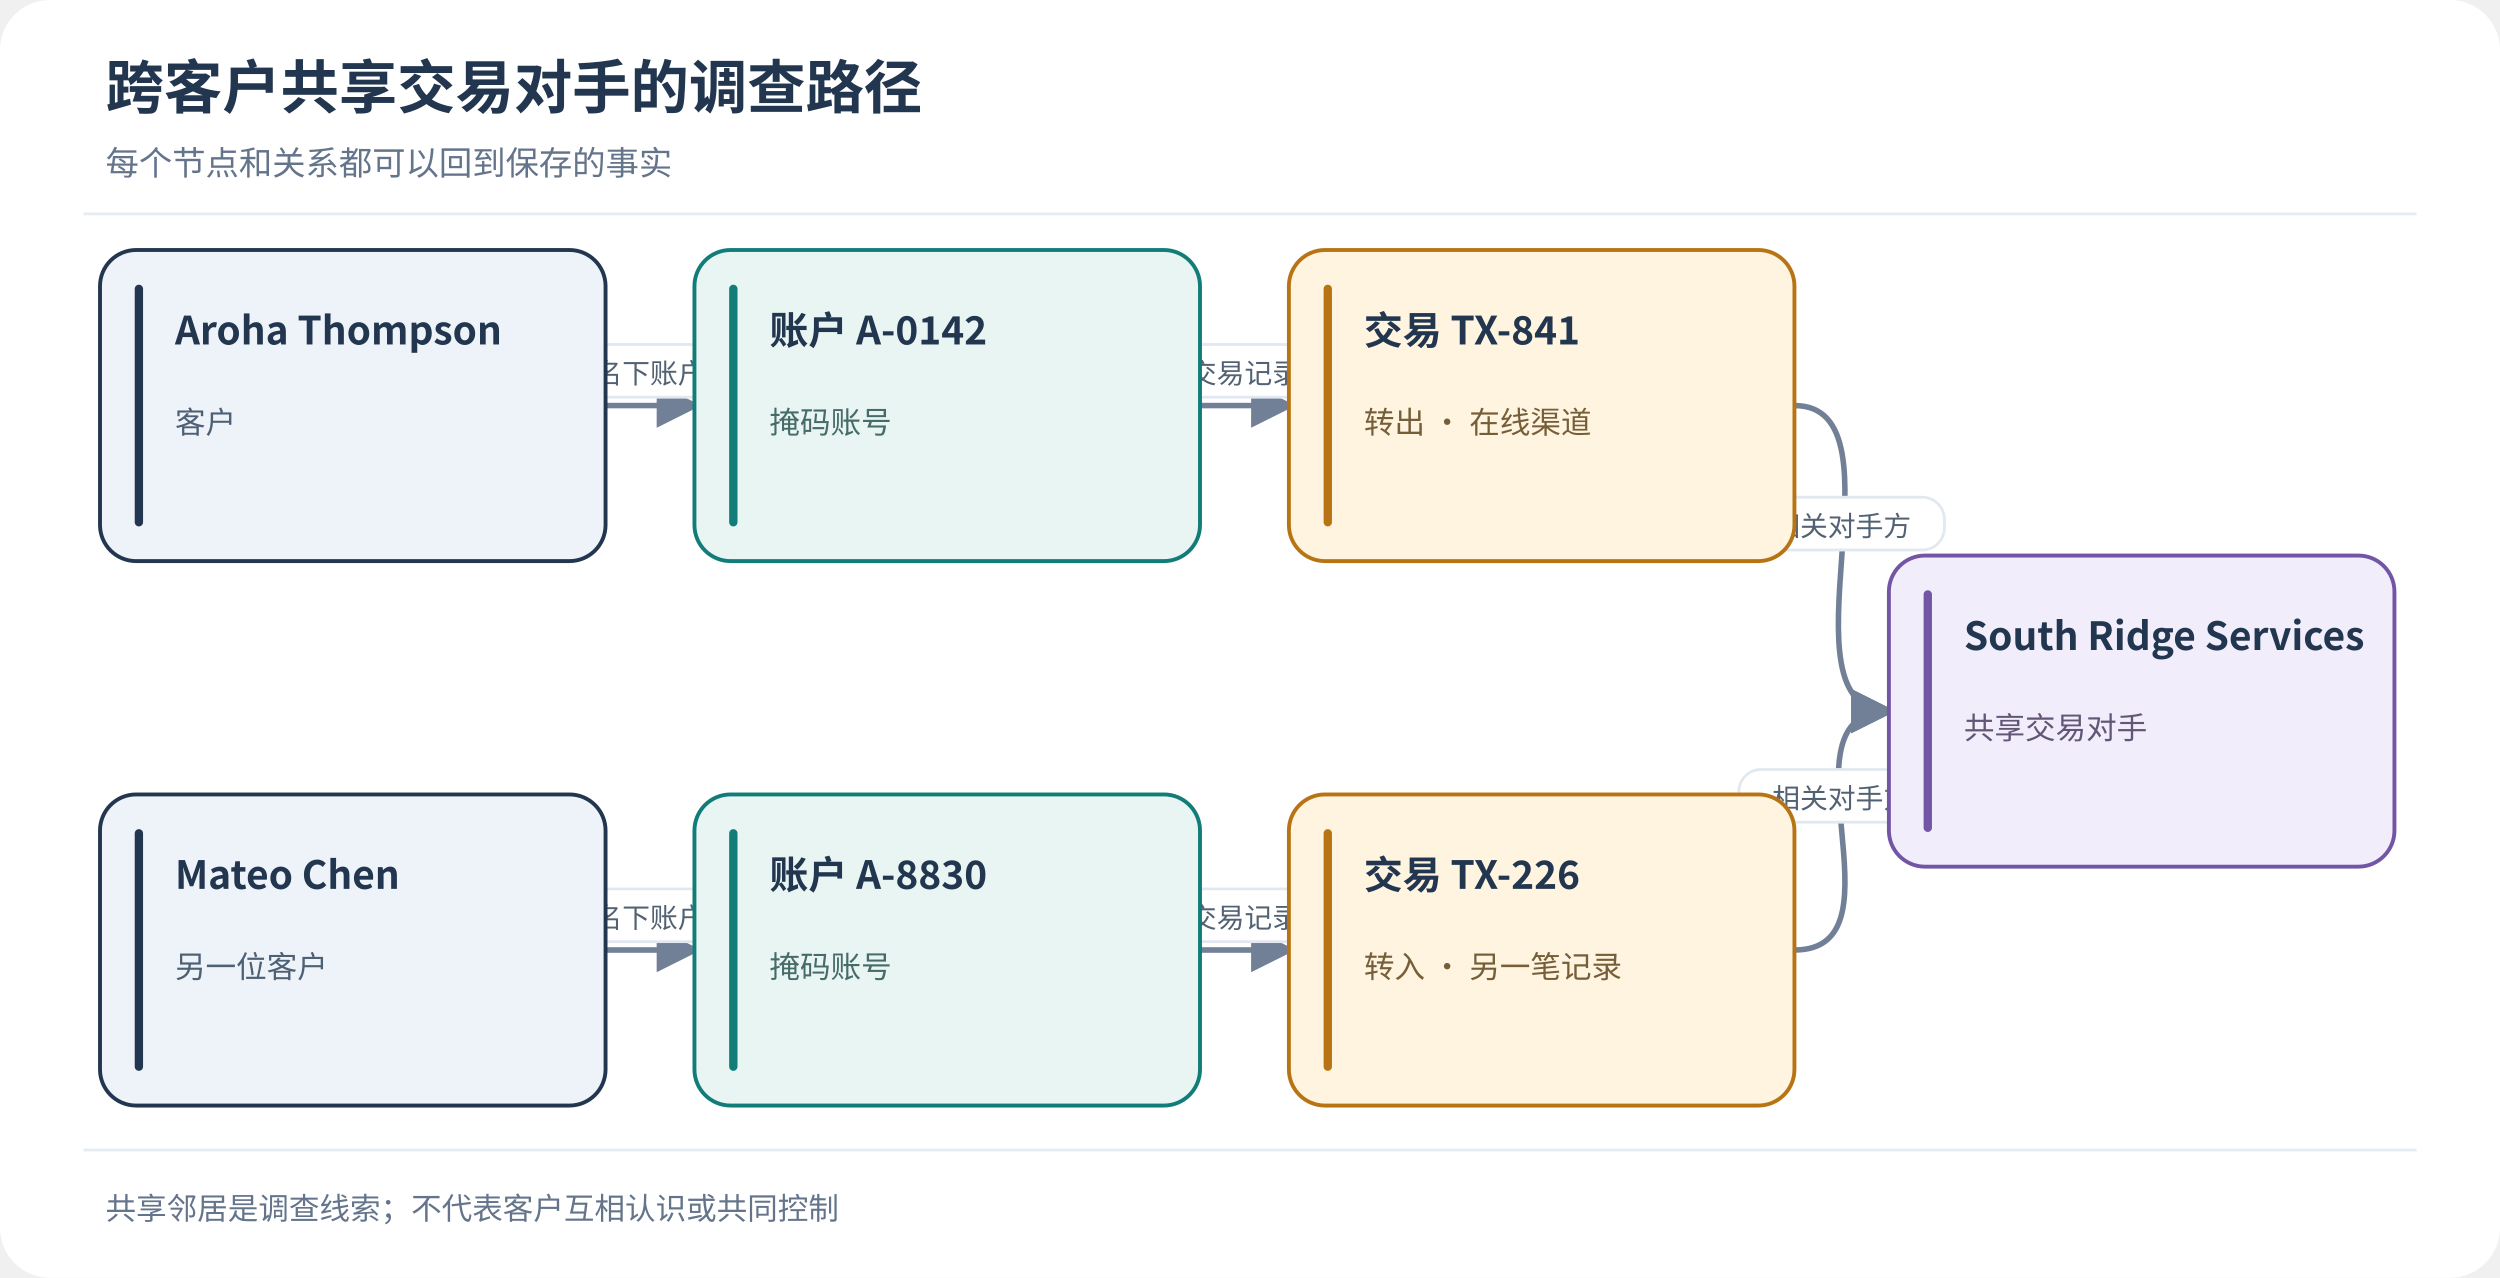
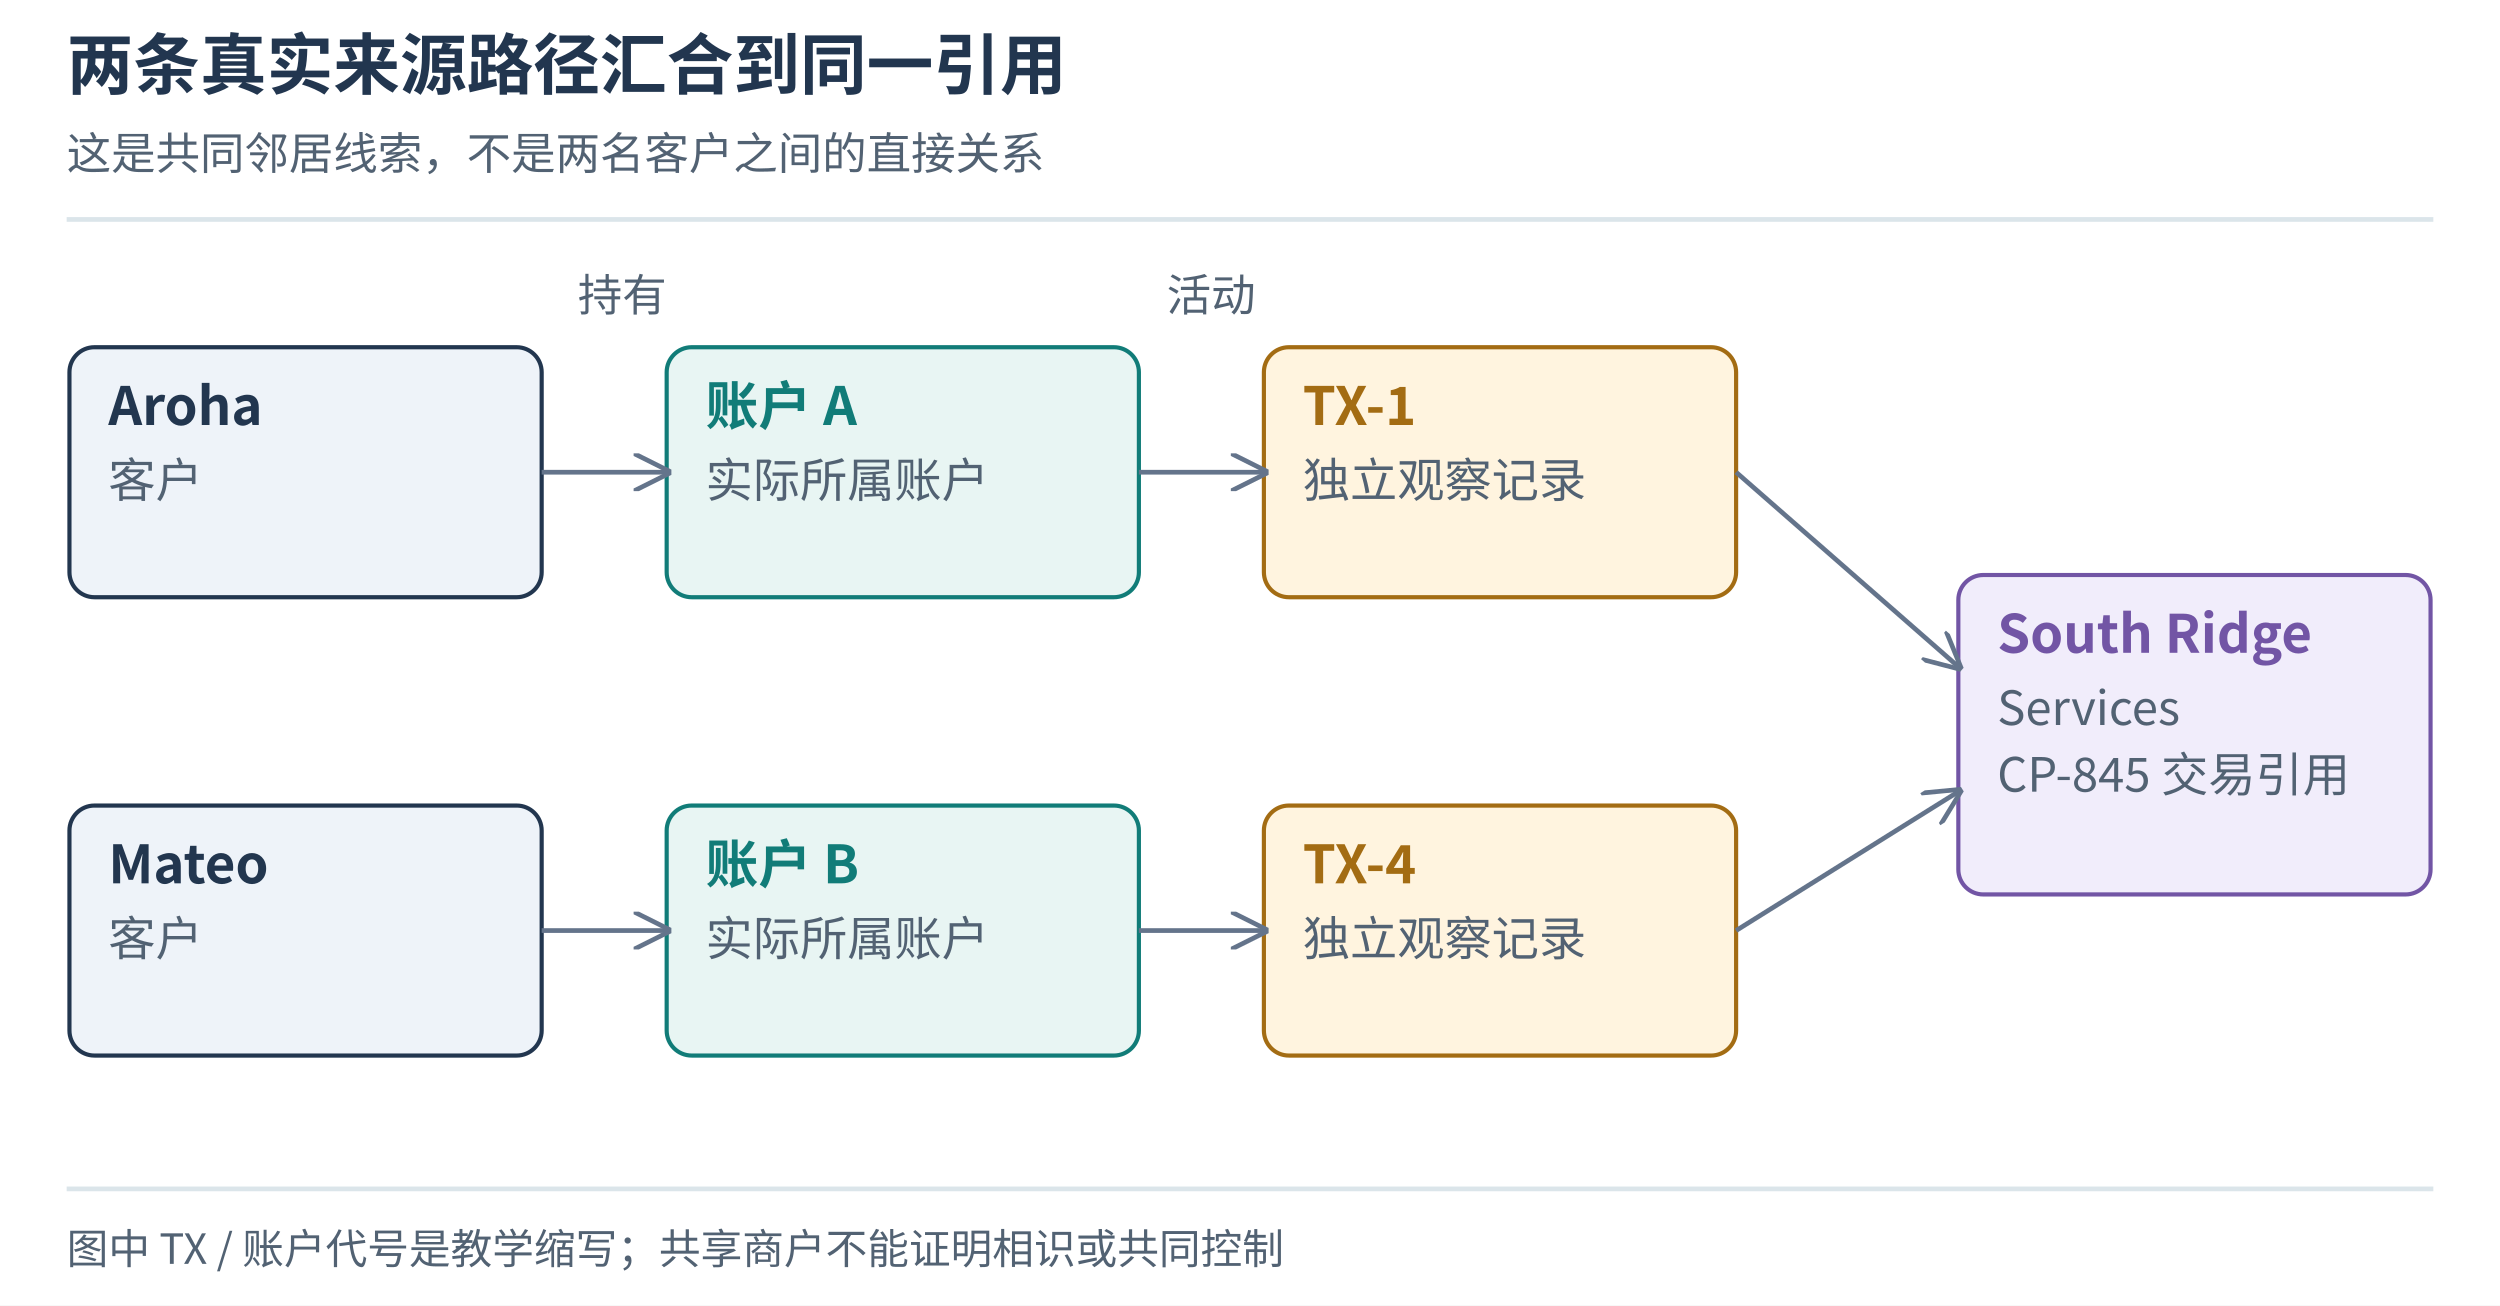
- <svg xmlns="http://www.w3.org/2000/svg" width="900" height="460" viewBox="0 0 900 460">
-   <rect width="100%" height="100%" rx="18" fill="#ffffff" />
-   <path d="M 30 77 H 870" stroke="#e6edf2" stroke-width="1" />
-   <text x="38" y="39" font-family="Microsoft YaHei, Noto Sans CJK SC, sans-serif" font-size="21px" font-weight="700" fill="#22364f">跨客户共享交易对手的调查路径</text>
-   <text x="38" y="63" font-family="Microsoft YaHei, Noto Sans CJK SC, sans-serif" font-size="12px" font-weight="400" fill="#64748b">每个节点和关系都可以回到保存的事实</text>
+ <svg xmlns="http://www.w3.org/2000/svg" width="900" height="470" viewBox="0 0 900 470">
+   <rect width="900" height="100%" fill="white" />
  <defs>
-     <marker id="arrow" viewBox="0 0 10 10" refX="8.5" refY="5" markerWidth="8" markerHeight="8" orient="auto-start-reverse">
-       <path d="M 0 0 L 10 5 L 0 10 z" fill="#718096" />
+     <marker id="arrow" markerWidth="8" markerHeight="8" refX="7" refY="4" orient="auto">
+       <path d="M0 0L8 4L0 8" fill="none" stroke="#64748b" />
    </marker>
  </defs>
-   <path d="M 218 146.0 C 260 146.0, 208 146.0, 250 146.0" fill="none" stroke="#718096" stroke-width="2" marker-end="url(#arrow)" />
-   <rect x="197.0" y="124.0" width="74" height="19" rx="8" fill="#ffffff" stroke="#e2e8f0" />
-   <text x="234.0" y="138.0" text-anchor="middle" font-family="Microsoft YaHei, Noto Sans CJK SC, sans-serif" font-size="10px" fill="#526273">名下账户</text>
-   <path d="M 432 146.0 C 474 146.0, 422 146.0, 464 146.0" fill="none" stroke="#718096" stroke-width="2" marker-end="url(#arrow)" />
-   <rect x="411.0" y="124.0" width="74" height="19" rx="8" fill="#ffffff" stroke="#e2e8f0" />
-   <text x="448.0" y="138.0" text-anchor="middle" font-family="Microsoft YaHei, Noto Sans CJK SC, sans-serif" font-size="10px" fill="#526273">交易记录</text>
-   <path d="M 218 342.0 C 260 342.0, 208 342.0, 250 342.0" fill="none" stroke="#718096" stroke-width="2" marker-end="url(#arrow)" />
-   <rect x="197.0" y="320.0" width="74" height="19" rx="8" fill="#ffffff" stroke="#e2e8f0" />
-   <text x="234.0" y="334.0" text-anchor="middle" font-family="Microsoft YaHei, Noto Sans CJK SC, sans-serif" font-size="10px" fill="#526273">名下账户</text>
-   <path d="M 432 342.0 C 474 342.0, 422 342.0, 464 342.0" fill="none" stroke="#718096" stroke-width="2" marker-end="url(#arrow)" />
-   <rect x="411.0" y="320.0" width="74" height="19" rx="8" fill="#ffffff" stroke="#e2e8f0" />
-   <text x="448.0" y="334.0" text-anchor="middle" font-family="Microsoft YaHei, Noto Sans CJK SC, sans-serif" font-size="10px" fill="#526273">交易记录</text>
-   <path d="M 646 146.0 C 688 146.0, 638 256.0, 680 256.0" fill="none" stroke="#718096" stroke-width="2" marker-end="url(#arrow)" />
-   <rect x="626.0" y="179.0" width="74" height="19" rx="8" fill="#ffffff" stroke="#e2e8f0" />
-   <text x="663.0" y="193.0" text-anchor="middle" font-family="Microsoft YaHei, Noto Sans CJK SC, sans-serif" font-size="10px" fill="#526273">相关对手方</text>
-   <path d="M 646 342.0 C 688 342.0, 638 256.0, 680 256.0" fill="none" stroke="#718096" stroke-width="2" marker-end="url(#arrow)" />
-   <rect x="626.0" y="277.0" width="74" height="19" rx="8" fill="#ffffff" stroke="#e2e8f0" />
-   <text x="663.0" y="291.0" text-anchor="middle" font-family="Microsoft YaHei, Noto Sans CJK SC, sans-serif" font-size="10px" fill="#526273">相关对手方</text>
-   <rect x="36" y="90" width="182" height="112" rx="13" fill="#eef3f9" stroke="#22364f" stroke-width="1.4" />
-   <path d="M 50 104 V 188" stroke="#22364f" stroke-width="3" stroke-linecap="round" />
-   <text x="63" y="124" font-family="Microsoft YaHei, Noto Sans CJK SC, sans-serif" font-size="14px" font-weight="700" fill="#22364f">Aroha Thompson</text>
-   <text x="63" y="156" font-family="Microsoft YaHei, Noto Sans CJK SC, sans-serif" font-size="11px" font-weight="400" fill="#4d6074">客户</text>
-   <rect x="250" y="90" width="182" height="112" rx="13" fill="#e8f5f3" stroke="#117c78" stroke-width="1.4" />
-   <path d="M 264 104 V 188" stroke="#117c78" stroke-width="3" stroke-linecap="round" />
-   <text x="277" y="124" font-family="Microsoft YaHei, Noto Sans CJK SC, sans-serif" font-size="14px" font-weight="700" fill="#22364f">账户 A-0142</text>
-   <text x="277" y="156" font-family="Microsoft YaHei, Noto Sans CJK SC, sans-serif" font-size="11px" font-weight="400" fill="#466b68">掩码账号</text>
-   <rect x="464" y="90" width="182" height="112" rx="13" fill="#fff4df" stroke="#b87414" stroke-width="1.4" />
-   <path d="M 478 104 V 188" stroke="#b87414" stroke-width="3" stroke-linecap="round" />
-   <text x="491" y="124" font-family="Microsoft YaHei, Noto Sans CJK SC, sans-serif" font-size="14px" font-weight="700" fill="#22364f">交易 TX-841</text>
-   <text x="491" y="156" font-family="Microsoft YaHei, Noto Sans CJK SC, sans-serif" font-size="11px" font-weight="400" fill="#765e39">转出 · 在线渠道</text>
-   <rect x="36" y="286" width="182" height="112" rx="13" fill="#eef3f9" stroke="#22364f" stroke-width="1.4" />
-   <path d="M 50 300 V 384" stroke="#22364f" stroke-width="3" stroke-linecap="round" />
-   <text x="63" y="320" font-family="Microsoft YaHei, Noto Sans CJK SC, sans-serif" font-size="14px" font-weight="700" fill="#22364f">Mateo Chen</text>
-   <text x="63" y="352" font-family="Microsoft YaHei, Noto Sans CJK SC, sans-serif" font-size="11px" font-weight="400" fill="#4d6074">另一位客户</text>
-   <rect x="250" y="286" width="182" height="112" rx="13" fill="#e8f5f3" stroke="#117c78" stroke-width="1.4" />
-   <path d="M 264 300 V 384" stroke="#117c78" stroke-width="3" stroke-linecap="round" />
-   <text x="277" y="320" font-family="Microsoft YaHei, Noto Sans CJK SC, sans-serif" font-size="14px" font-weight="700" fill="#22364f">账户 A-8830</text>
-   <text x="277" y="352" font-family="Microsoft YaHei, Noto Sans CJK SC, sans-serif" font-size="11px" font-weight="400" fill="#466b68">掩码账号</text>
-   <rect x="464" y="286" width="182" height="112" rx="13" fill="#fff4df" stroke="#b87414" stroke-width="1.4" />
-   <path d="M 478 300 V 384" stroke="#b87414" stroke-width="3" stroke-linecap="round" />
-   <text x="491" y="320" font-family="Microsoft YaHei, Noto Sans CJK SC, sans-serif" font-size="14px" font-weight="700" fill="#22364f">交易 TX-226</text>
-   <text x="491" y="352" font-family="Microsoft YaHei, Noto Sans CJK SC, sans-serif" font-size="11px" font-weight="400" fill="#765e39">转入 · 另一笔记录</text>
-   <rect x="680" y="200" width="182" height="112" rx="13" fill="#f1edfb" stroke="#7255a5" stroke-width="1.4" />
-   <path d="M 694 214 V 298" stroke="#7255a5" stroke-width="3" stroke-linecap="round" />
-   <text x="707" y="234" font-family="Microsoft YaHei, Noto Sans CJK SC, sans-serif" font-size="14px" font-weight="700" fill="#22364f">South Ridge Services</text>
-   <text x="707" y="266" font-family="Microsoft YaHei, Noto Sans CJK SC, sans-serif" font-size="11px" font-weight="400" fill="#625576">共享交易对手</text>
-   <path d="M 30 414 H 870" stroke="#e6edf2" stroke-width="1" />
-   <text x="38" y="439" font-family="Microsoft YaHei, Noto Sans CJK SC, sans-serif" font-size="11px" font-weight="400" fill="#64748b">共享邻居是调查线索；不代表客户互相认识或共同控制</text>
+   <text x="24" y="32" font-family="Microsoft YaHei,Noto Sans CJK SC,sans-serif" font-size="24" fill="#22364f" font-weight="700">两条真实来源路径汇合到同一引用</text>
+   <text x="24" y="61" font-family="Microsoft YaHei,Noto Sans CJK SC,sans-serif" font-size="16" fill="#526273" font-weight="400">这是共同邻居线索，不是两名客户之间的直接关系</text>
+   <path d="M24 79H876" fill="none" stroke="#dbe5ea" stroke-width="1.7" />
+   <path d="M24 428H876" fill="none" stroke="#dbe5ea" stroke-width="1.7" />
+   <text x="24" y="455" font-family="Microsoft YaHei,Noto Sans CJK SC,sans-serif" font-size="15" fill="#526273" font-weight="400">图中 TX / 账户代号是教学缩写；共享商户不能证明相识或共同控制</text>
+   <rect x="25" y="125" width="170" height="90" rx="9" fill="#eef3f9" stroke="#22364f" stroke-width="1.5" />
+   <text x="39" y="153" font-family="Microsoft YaHei,Noto Sans CJK SC,sans-serif" font-size="19" fill="#22364f" font-weight="700">Aroha</text>
+   <text x="39" y="179" font-family="Microsoft YaHei,Noto Sans CJK SC,sans-serif" font-size="17" fill="#526273" font-weight="400">客户</text>
+   <rect x="240" y="125" width="170" height="90" rx="9" fill="#e8f5f3" stroke="#117c78" stroke-width="1.5" />
+   <text x="254" y="153" font-family="Microsoft YaHei,Noto Sans CJK SC,sans-serif" font-size="19" fill="#117c78" font-weight="700">账户 A</text>
+   <text x="254" y="179" font-family="Microsoft YaHei,Noto Sans CJK SC,sans-serif" font-size="17" fill="#526273" font-weight="400">实际所属账户</text>
+   <rect x="455" y="125" width="170" height="90" rx="9" fill="#fff4df" stroke="#a36c13" stroke-width="1.5" />
+   <text x="469" y="153" font-family="Microsoft YaHei,Noto Sans CJK SC,sans-serif" font-size="19" fill="#a36c13" font-weight="700">TX-1</text>
+   <text x="469" y="179" font-family="Microsoft YaHei,Noto Sans CJK SC,sans-serif" font-size="17" fill="#526273" font-weight="400">独立观察记录</text>
+   <path d="M195 170L240 170" fill="none" stroke="#64748b" stroke-width="1.7" marker-end="url(#arrow)" />
+   <path d="M410 170L455 170" fill="none" stroke="#64748b" stroke-width="1.7" marker-end="url(#arrow)" />
+   <rect x="25" y="290" width="170" height="90" rx="9" fill="#eef3f9" stroke="#22364f" stroke-width="1.5" />
+   <text x="39" y="318" font-family="Microsoft YaHei,Noto Sans CJK SC,sans-serif" font-size="19" fill="#22364f" font-weight="700">Mateo</text>
+   <text x="39" y="344" font-family="Microsoft YaHei,Noto Sans CJK SC,sans-serif" font-size="17" fill="#526273" font-weight="400">客户</text>
+   <rect x="240" y="290" width="170" height="90" rx="9" fill="#e8f5f3" stroke="#117c78" stroke-width="1.5" />
+   <text x="254" y="318" font-family="Microsoft YaHei,Noto Sans CJK SC,sans-serif" font-size="19" fill="#117c78" font-weight="700">账户 B</text>
+   <text x="254" y="344" font-family="Microsoft YaHei,Noto Sans CJK SC,sans-serif" font-size="17" fill="#526273" font-weight="400">实际所属账户</text>
+   <rect x="455" y="290" width="170" height="90" rx="9" fill="#fff4df" stroke="#a36c13" stroke-width="1.5" />
+   <text x="469" y="318" font-family="Microsoft YaHei,Noto Sans CJK SC,sans-serif" font-size="19" fill="#a36c13" font-weight="700">TX-4</text>
+   <text x="469" y="344" font-family="Microsoft YaHei,Noto Sans CJK SC,sans-serif" font-size="17" fill="#526273" font-weight="400">独立观察记录</text>
+   <path d="M195 335L240 335" fill="none" stroke="#64748b" stroke-width="1.7" marker-end="url(#arrow)" />
+   <path d="M410 335L455 335" fill="none" stroke="#64748b" stroke-width="1.7" marker-end="url(#arrow)" />
+   <text x="208" y="112" font-family="Microsoft YaHei,Noto Sans CJK SC,sans-serif" font-size="16" fill="#526273" font-weight="400">持有</text>
+   <text x="420" y="112" font-family="Microsoft YaHei,Noto Sans CJK SC,sans-serif" font-size="16" fill="#526273" font-weight="400">活动</text>
+   <rect x="705" y="207" width="170" height="115" rx="9" fill="#f1edfb" stroke="#7255a5" stroke-width="1.5" />
+   <text x="719" y="235" font-family="Microsoft YaHei,Noto Sans CJK SC,sans-serif" font-size="19" fill="#7255a5" font-weight="700">South Ridge</text>
+   <text x="719" y="261" font-family="Microsoft YaHei,Noto Sans CJK SC,sans-serif" font-size="17" fill="#526273" font-weight="400">Services</text>
+   <text x="719" y="285" font-family="Microsoft YaHei,Noto Sans CJK SC,sans-serif" font-size="17" fill="#526273" font-weight="400">CP-845 交易引用</text>
+   <path d="M625 170L705 240" fill="none" stroke="#64748b" stroke-width="1.7" marker-end="url(#arrow)" />
+   <path d="M625 335L705 285" fill="none" stroke="#64748b" stroke-width="1.7" marker-end="url(#arrow)" />
</svg>
